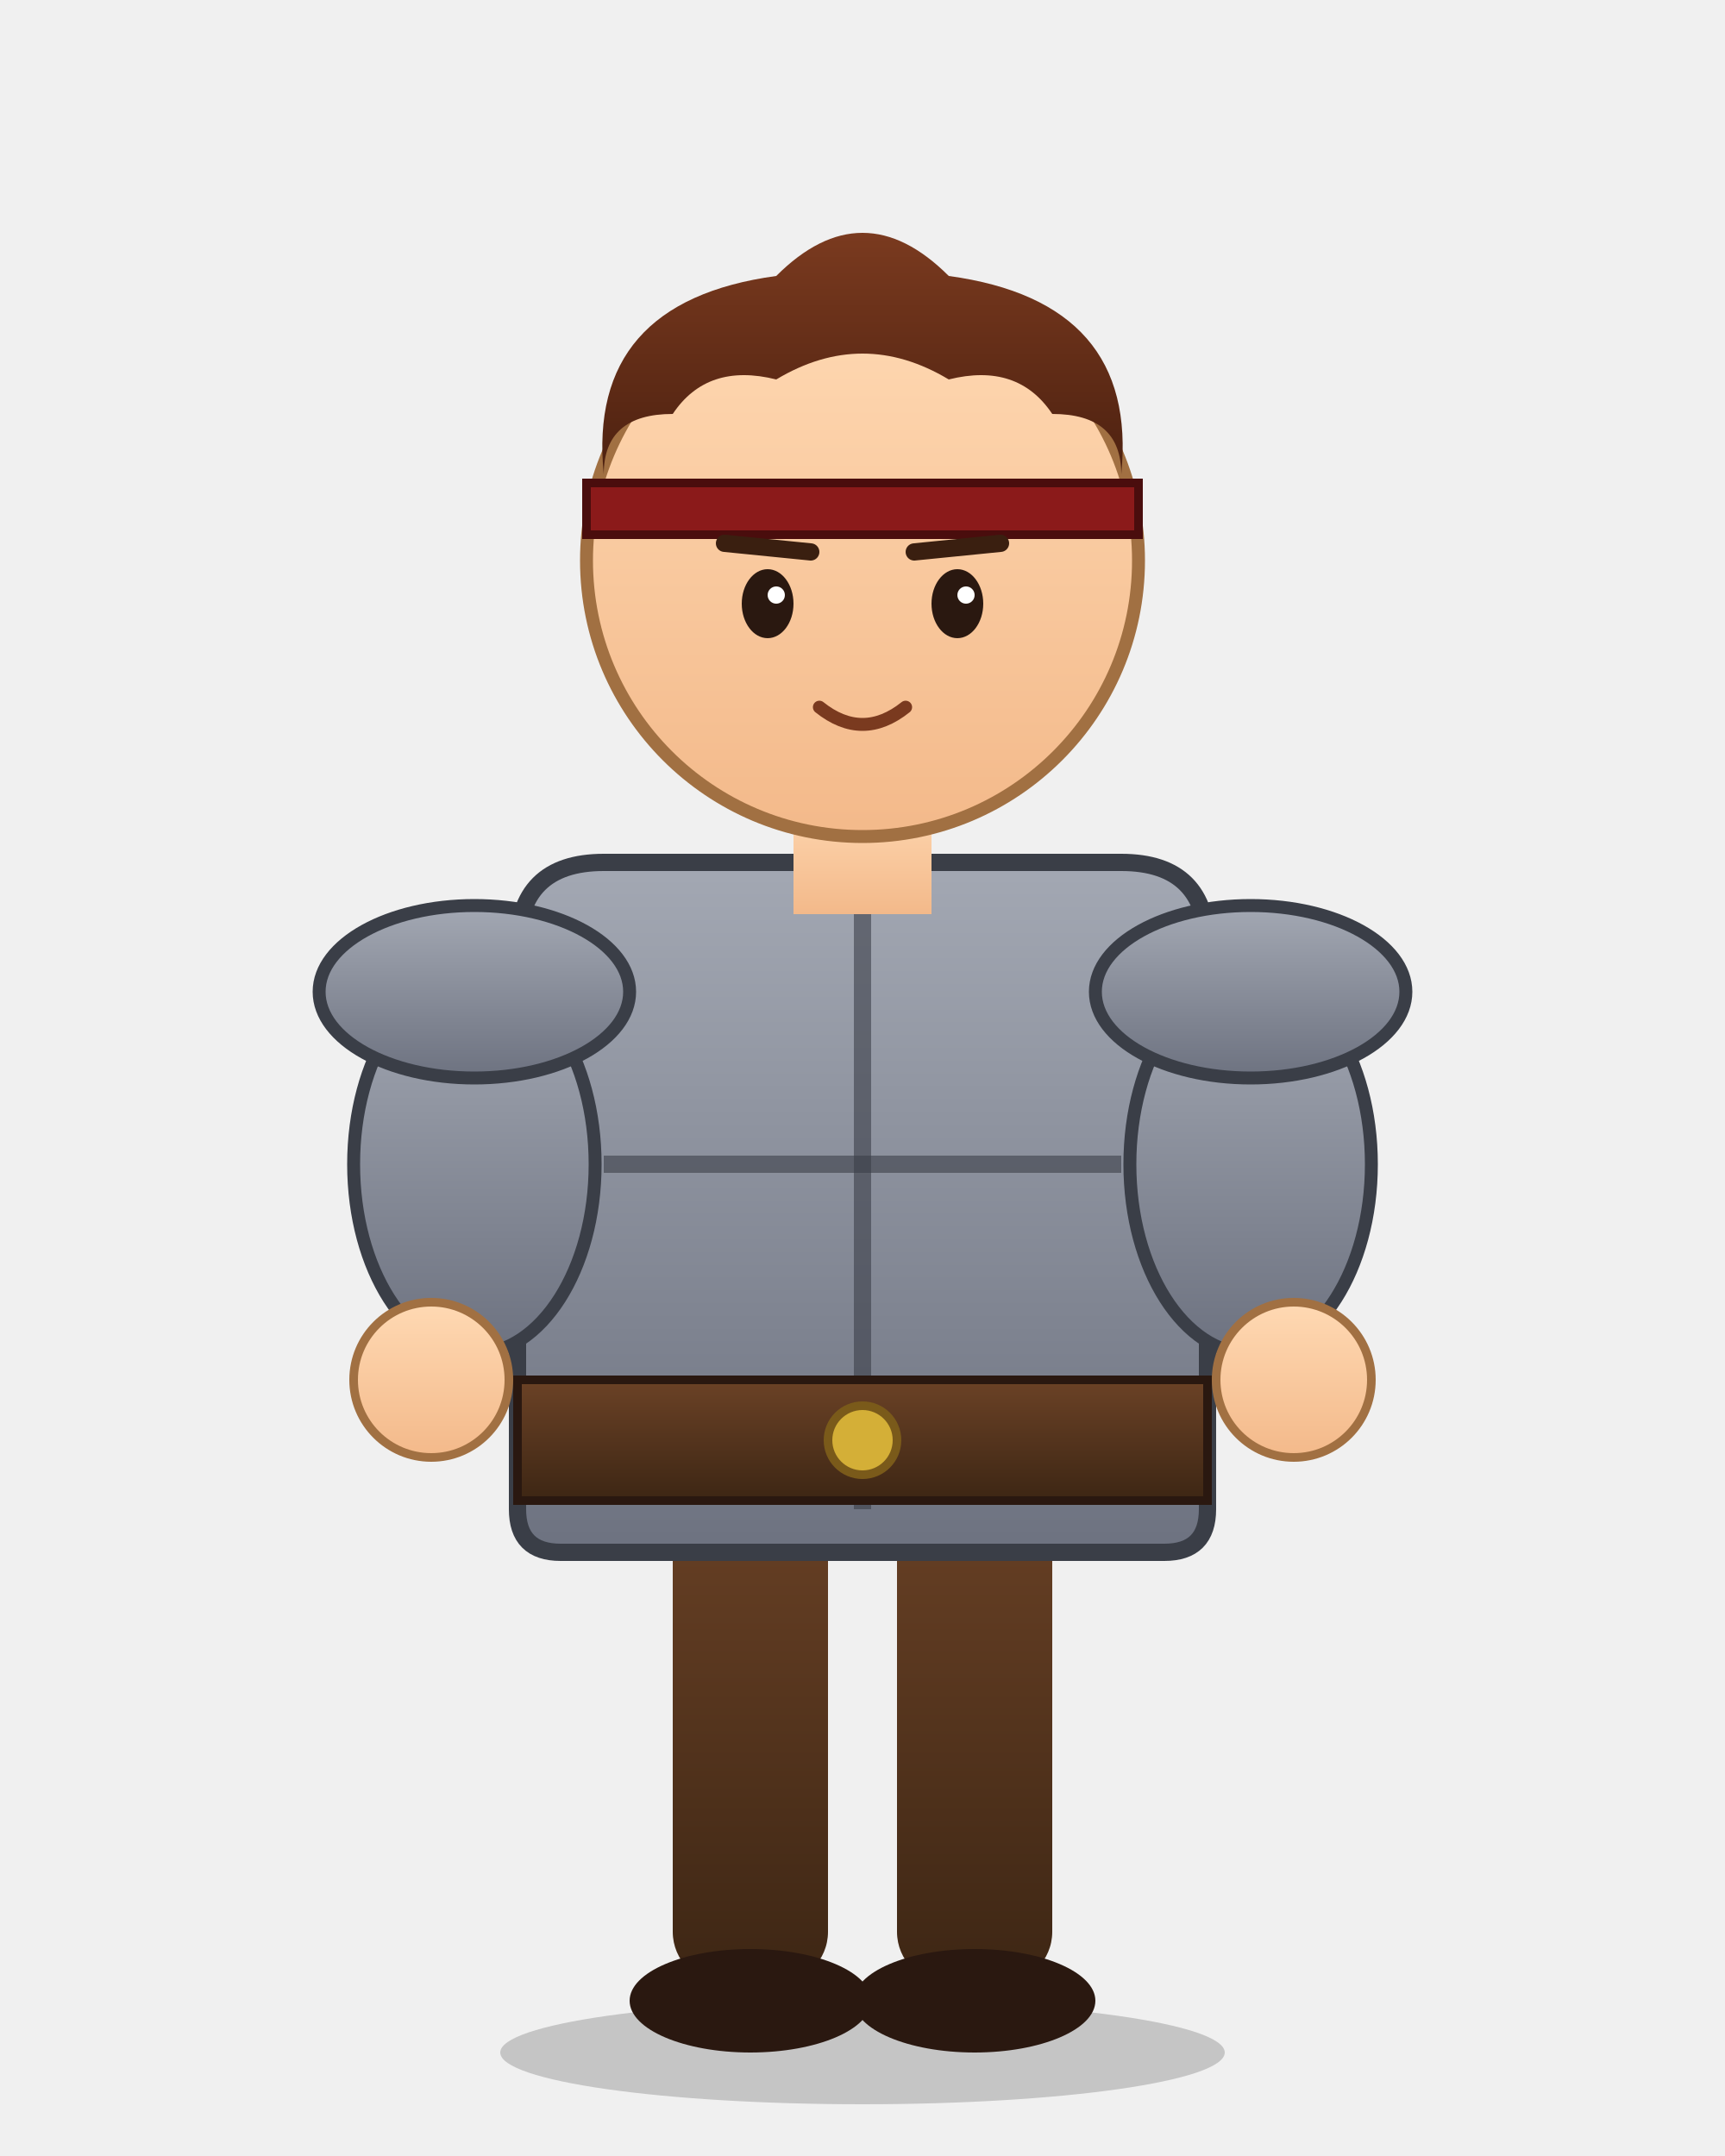
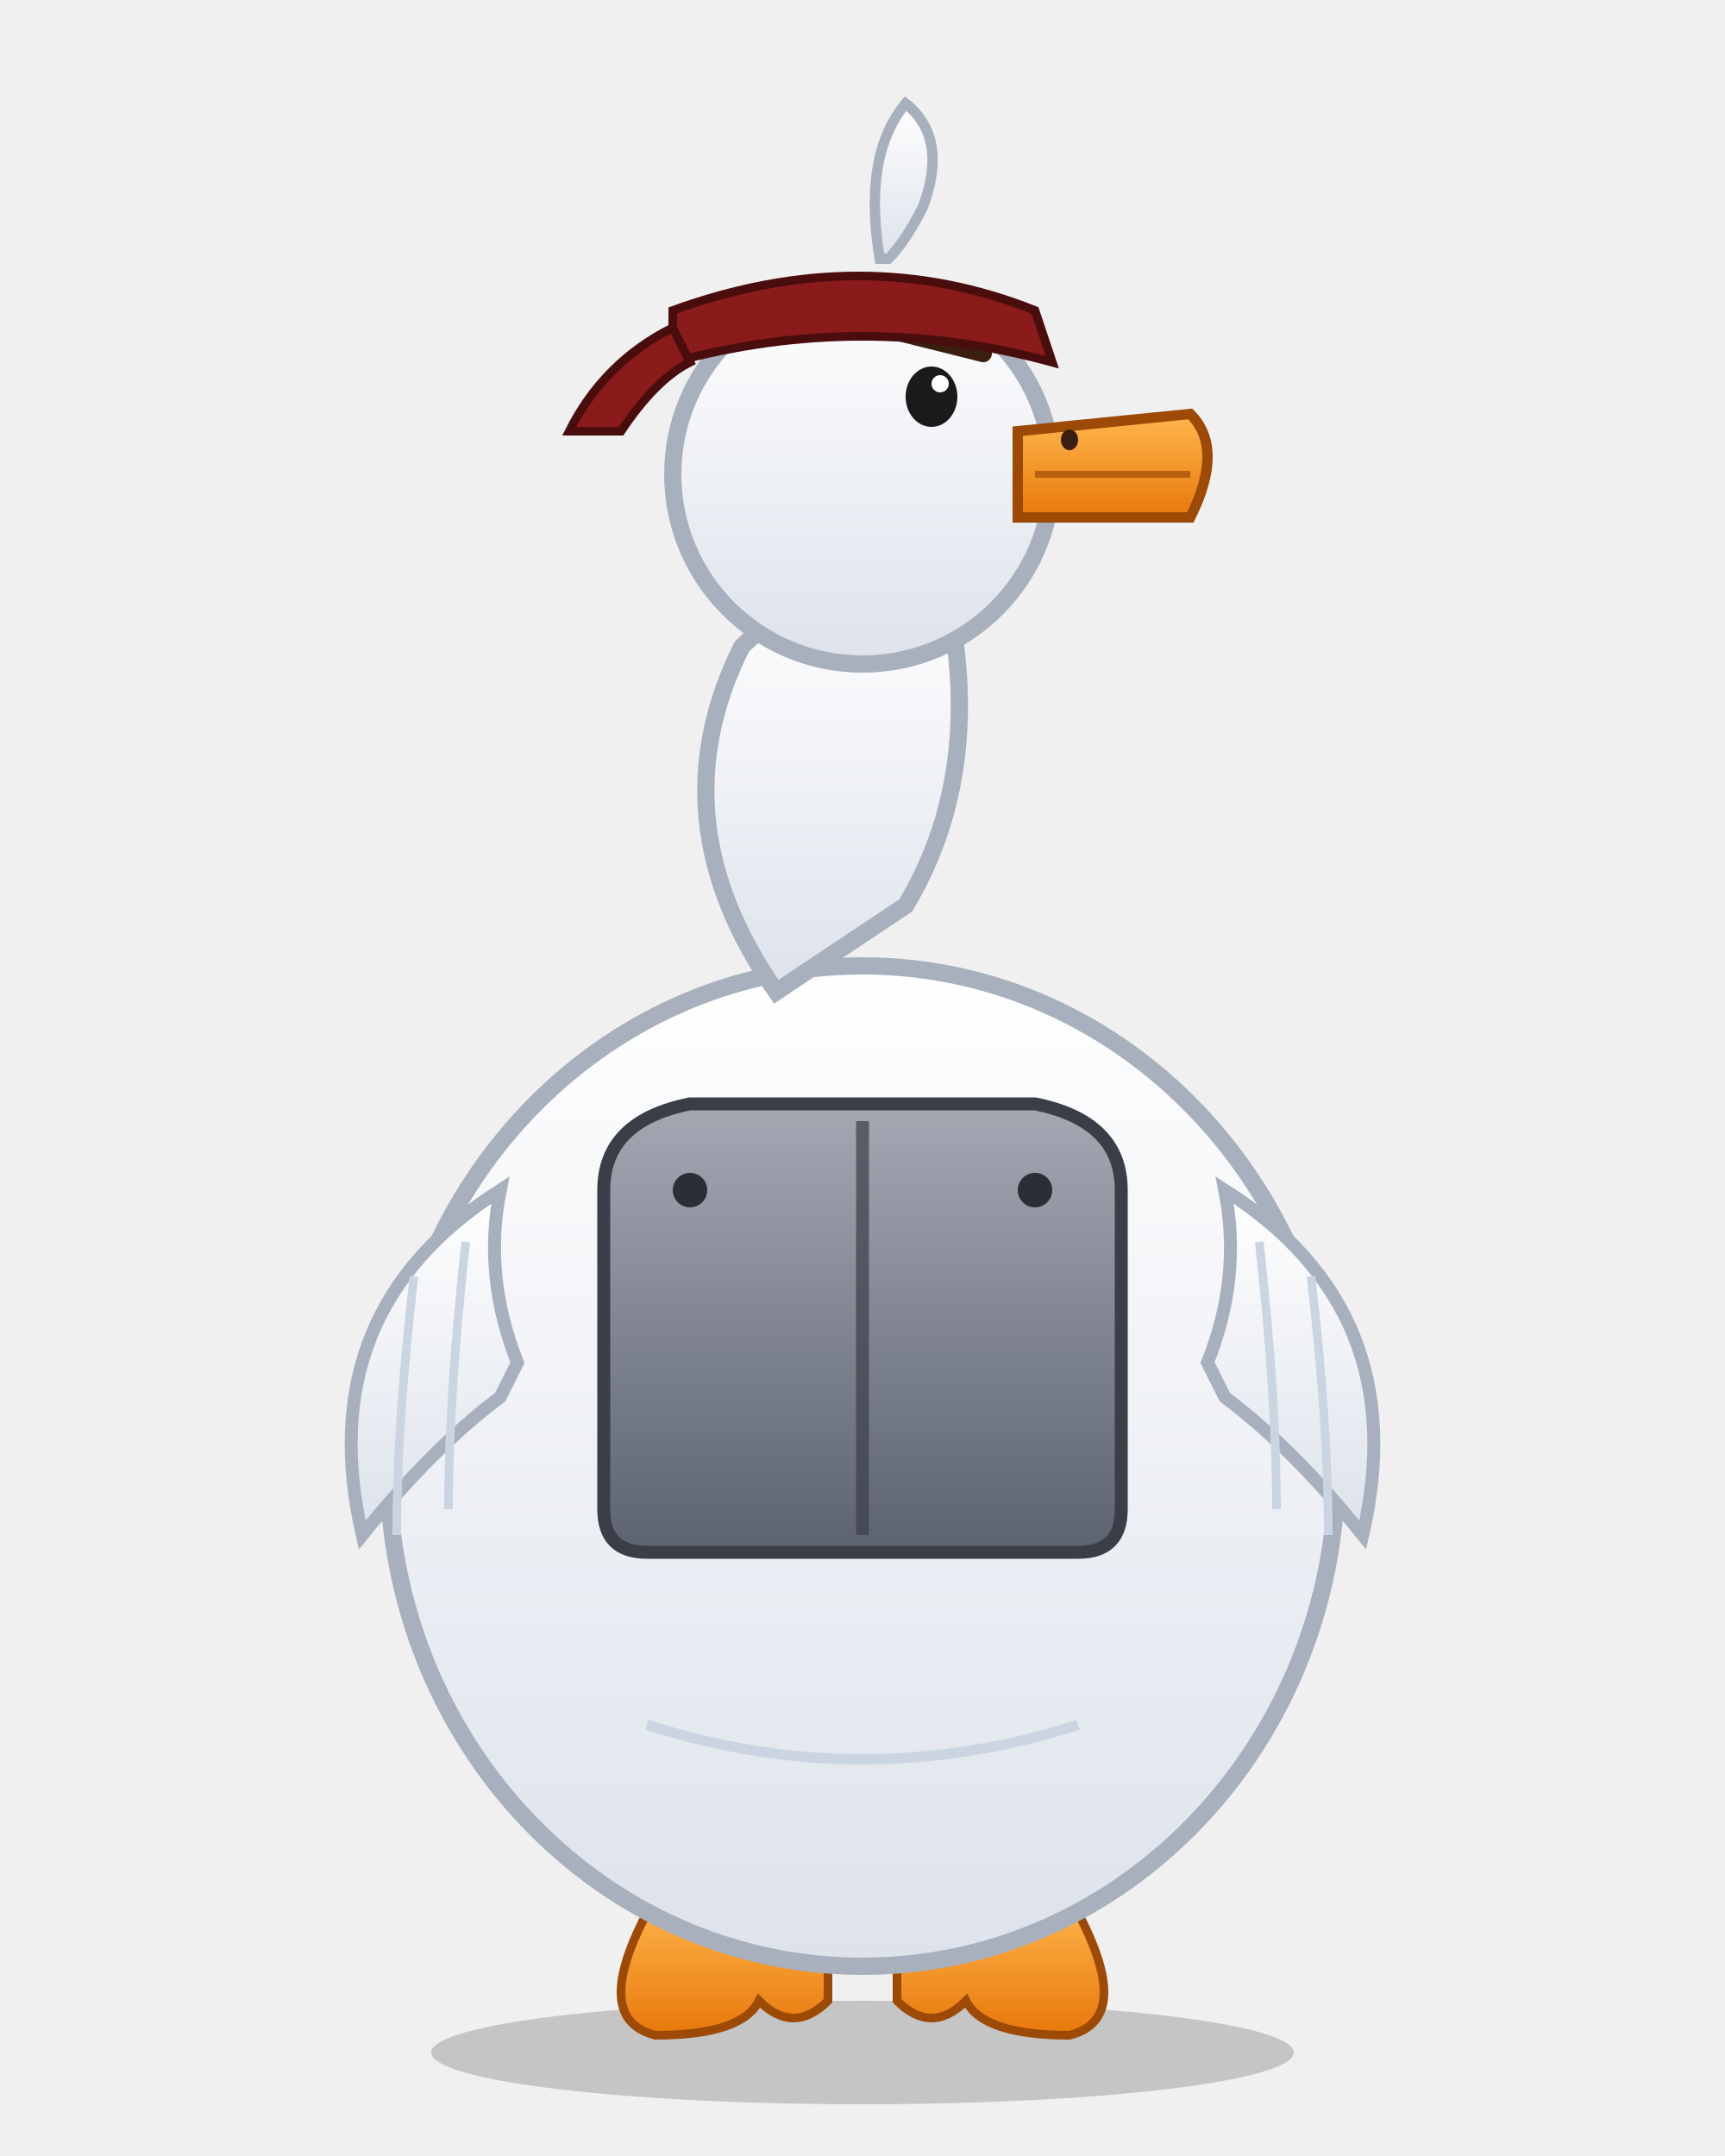
<svg xmlns="http://www.w3.org/2000/svg" viewBox="0 0 200 250" width="200" height="250">
  <defs>
-     <linearGradient id="war-skin" x1="0" x2="0" y1="0" y2="1">
-       <stop offset="0" stop-color="#ffd9b3" />
-       <stop offset="1" stop-color="#f3b98a" />
+     <linearGradient id="war-feather" x1="0" x2="0" y1="0" y2="1">
+       <stop offset="0" stop-color="#ffffff" />
+       <stop offset="1" stop-color="#dde2eb" />
    </linearGradient>
-     <linearGradient id="war-hair" x1="0" x2="0" y1="0" y2="1">
-       <stop offset="0" stop-color="#7a3a1f" />
-       <stop offset="1" stop-color="#4d2110" />
+     <linearGradient id="war-beak" x1="0" x2="0" y1="0" y2="1">
+       <stop offset="0" stop-color="#ffb74d" />
+       <stop offset="1" stop-color="#e8780b" />
    </linearGradient>
    <linearGradient id="war-armor" x1="0" x2="0" y1="0" y2="1">
      <stop offset="0" stop-color="#a3a8b3" />
-       <stop offset="1" stop-color="#6d7280" />
-     </linearGradient>
-     <linearGradient id="war-belt" x1="0" x2="0" y1="0" y2="1">
-       <stop offset="0" stop-color="#6b4226" />
-       <stop offset="1" stop-color="#3d2614" />
+       <stop offset="1" stop-color="#5d6270" />
    </linearGradient>
  </defs>
-   <ellipse cx="100" cy="238" rx="42" ry="6" fill="#000" opacity="0.18" />
-   <rect x="78" y="170" width="18" height="60" rx="6" fill="url(#war-belt)" />
-   <rect x="104" y="170" width="18" height="60" rx="6" fill="url(#war-belt)" />
-   <ellipse cx="87" cy="232" rx="14" ry="6" fill="#2a1810" />
-   <ellipse cx="113" cy="232" rx="14" ry="6" fill="#2a1810" />
-   <path d="M 60 110 Q 60 100 70 100 L 130 100 Q 140 100 140 110 L 140 175 Q 140 180 135 180 L 65 180 Q 60 180 60 175 Z" fill="url(#war-armor)" stroke="#3a3e47" stroke-width="2" />
-   <line x1="100" y1="105" x2="100" y2="175" stroke="#3a3e47" stroke-width="2" opacity="0.6" />
-   <line x1="70" y1="135" x2="130" y2="135" stroke="#3a3e47" stroke-width="2" opacity="0.6" />
-   <rect x="60" y="160" width="80" height="14" fill="url(#war-belt)" stroke="#2a1810" stroke-width="1" />
-   <circle cx="100" cy="167" r="4" fill="#d4af37" stroke="#7a5a1a" stroke-width="1" />
-   <ellipse cx="55" cy="135" rx="14" ry="22" fill="url(#war-armor)" stroke="#3a3e47" stroke-width="1.5" />
-   <ellipse cx="145" cy="135" rx="14" ry="22" fill="url(#war-armor)" stroke="#3a3e47" stroke-width="1.5" />
-   <circle cx="50" cy="160" r="9" fill="url(#war-skin)" stroke="#a17042" stroke-width="1" />
-   <circle cx="150" cy="160" r="9" fill="url(#war-skin)" stroke="#a17042" stroke-width="1" />
-   <ellipse cx="55" cy="115" rx="18" ry="10" fill="url(#war-armor)" stroke="#3a3e47" stroke-width="1.5" />
-   <ellipse cx="145" cy="115" rx="18" ry="10" fill="url(#war-armor)" stroke="#3a3e47" stroke-width="1.5" />
-   <rect x="92" y="92" width="16" height="14" fill="url(#war-skin)" />
-   <circle cx="100" cy="65" r="32" fill="url(#war-skin)" stroke="#a17042" stroke-width="1.5" />
-   <path d="M 70 55 Q 68 35 90 32 Q 100 22 110 32 Q 132 35 130 55 Q 130 48 122 48 Q 118 42 110 44 Q 100 38 90 44 Q 82 42 78 48 Q 70 48 70 55 Z" fill="url(#war-hair)" />
-   <rect x="68" y="56" width="64" height="6" fill="#8b1a1a" stroke="#4a0d0d" stroke-width="1" />
-   <ellipse cx="89" cy="70" rx="3" ry="4" fill="#2a1810" />
-   <ellipse cx="111" cy="70" rx="3" ry="4" fill="#2a1810" />
-   <circle cx="90" cy="69" r="1" fill="#fff" />
-   <circle cx="112" cy="69" r="1" fill="#fff" />
-   <path d="M 84 63 L 94 64" stroke="#3a1f10" stroke-width="2" stroke-linecap="round" />
-   <path d="M 106 64 L 116 63" stroke="#3a1f10" stroke-width="2" stroke-linecap="round" />
-   <path d="M 95 82 Q 100 86 105 82" stroke="#7a3a1f" stroke-width="1.5" fill="none" stroke-linecap="round" />
+   <ellipse cx="100" cy="238" rx="50" ry="6" fill="#000" opacity="0.18" />
+   <path d="M 76 220 Q 68 234 76 236 Q 86 236 88 232 Q 92 236 96 232 L 96 220 Z" fill="url(#war-beak)" stroke="#9c4a05" stroke-width="1" />
+   <path d="M 124 220 Q 132 234 124 236 Q 114 236 112 232 Q 108 236 104 232 L 104 220 Z" fill="url(#war-beak)" stroke="#9c4a05" stroke-width="1" />
+   <ellipse cx="100" cy="170" rx="55" ry="58" fill="url(#war-feather)" stroke="#a8b0bd" stroke-width="2" />
+   <path d="M 70 175 Q 80 182 92 178" stroke="#cbd5e1" stroke-width="1.2" fill="none" />
+   <path d="M 108 178 Q 120 182 130 175" stroke="#cbd5e1" stroke-width="1.2" fill="none" />
+   <path d="M 75 200 Q 100 208 125 200" stroke="#cbd5e1" stroke-width="1.2" fill="none" />
+   <path d="M 70 138 Q 70 130 80 128 L 120 128 Q 130 130 130 138 L 130 175 Q 130 180 125 180 L 75 180 Q 70 180 70 175 Z" fill="url(#war-armor)" stroke="#3a3e47" stroke-width="1.5" />
+   <line x1="100" y1="130" x2="100" y2="178" stroke="#3a3e47" stroke-width="1.5" opacity="0.7" />
+   <circle cx="80" cy="138" r="2" fill="#2a2e37" />
+   <circle cx="120" cy="138" r="2" fill="#2a2e37" />
+   <path d="M 58 138 Q 36 152 42 178 Q 50 168 58 162 L 60 158 Q 56 148 58 138 Z" fill="url(#war-feather)" stroke="#a8b0bd" stroke-width="1.5" />
+   <path d="M 142 138 Q 164 152 158 178 Q 150 168 142 162 L 140 158 Q 144 148 142 138 Z" fill="url(#war-feather)" stroke="#a8b0bd" stroke-width="1.5" />
+   <path d="M 48 148 Q 46 165 46 178" stroke="#cbd5e1" stroke-width="1" fill="none" />
+   <path d="M 54 144 Q 52 162 52 175" stroke="#cbd5e1" stroke-width="1" fill="none" />
+   <path d="M 152 148 Q 154 165 154 178" stroke="#cbd5e1" stroke-width="1" fill="none" />
+   <path d="M 146 144 Q 148 162 148 175" stroke="#cbd5e1" stroke-width="1" fill="none" />
+   <path d="M 90 115 Q 76 95 86 75 Q 96 65 110 70 Q 114 90 105 105 Z" fill="url(#war-feather)" stroke="#a8b0bd" stroke-width="2" />
+   <circle cx="100" cy="55" r="22" fill="url(#war-feather)" stroke="#a8b0bd" stroke-width="2" />
+   <path d="M 118 50 L 138 48 Q 142 52 138 60 L 118 60 Z" fill="url(#war-beak)" stroke="#9c4a05" stroke-width="1.2" />
+   <line x1="120" y1="55" x2="138" y2="55" stroke="#9c4a05" stroke-width="0.8" opacity="0.7" />
+   <ellipse cx="124" cy="51" rx="1" ry="1.2" fill="#3a1f10" />
+   <ellipse cx="108" cy="46" rx="3" ry="3.5" fill="#1a1a1a" />
+   <circle cx="109" cy="44.5" r="1" fill="#fff" />
+   <path d="M 102 38 L 114 41" stroke="#3a1f10" stroke-width="2" stroke-linecap="round" />
+   <path d="M 78 36 Q 100 28 120 36 L 122 42 Q 100 36 78 42 Z" fill="#8b1a1a" stroke="#4a0d0d" stroke-width="1" />
+   <path d="M 78 38 Q 70 42 66 50 L 72 50 Q 76 44 80 42 Z" fill="#8b1a1a" stroke="#4a0d0d" stroke-width="1" />
+   <path d="M 102 30 Q 100 18 105 12 Q 110 16 107 24 Q 105 28 103 30 Z" fill="url(#war-feather)" stroke="#a8b0bd" stroke-width="1.2" />
</svg>
